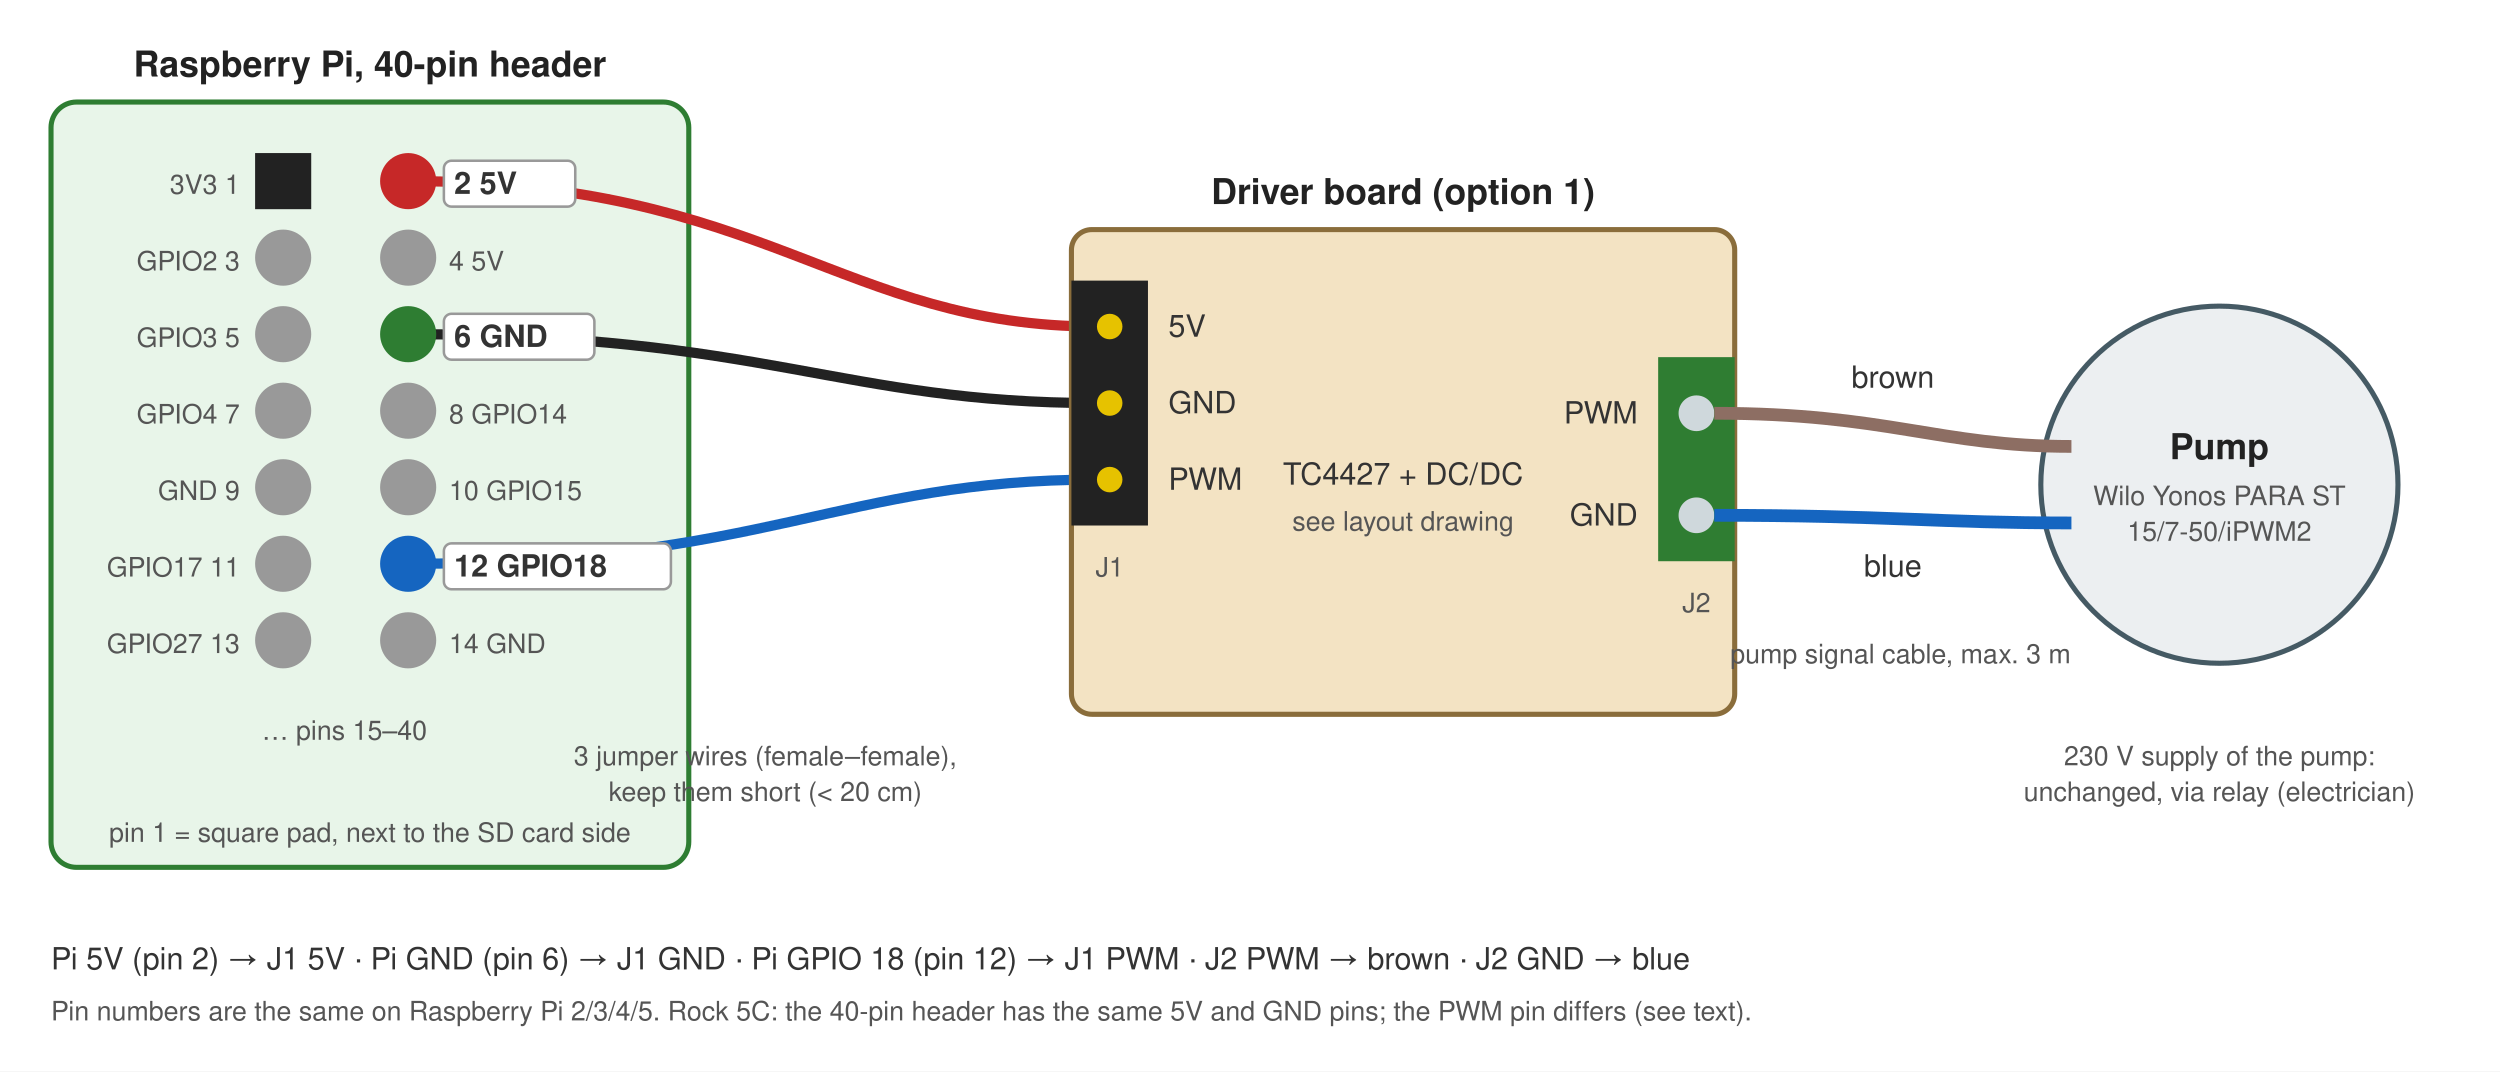
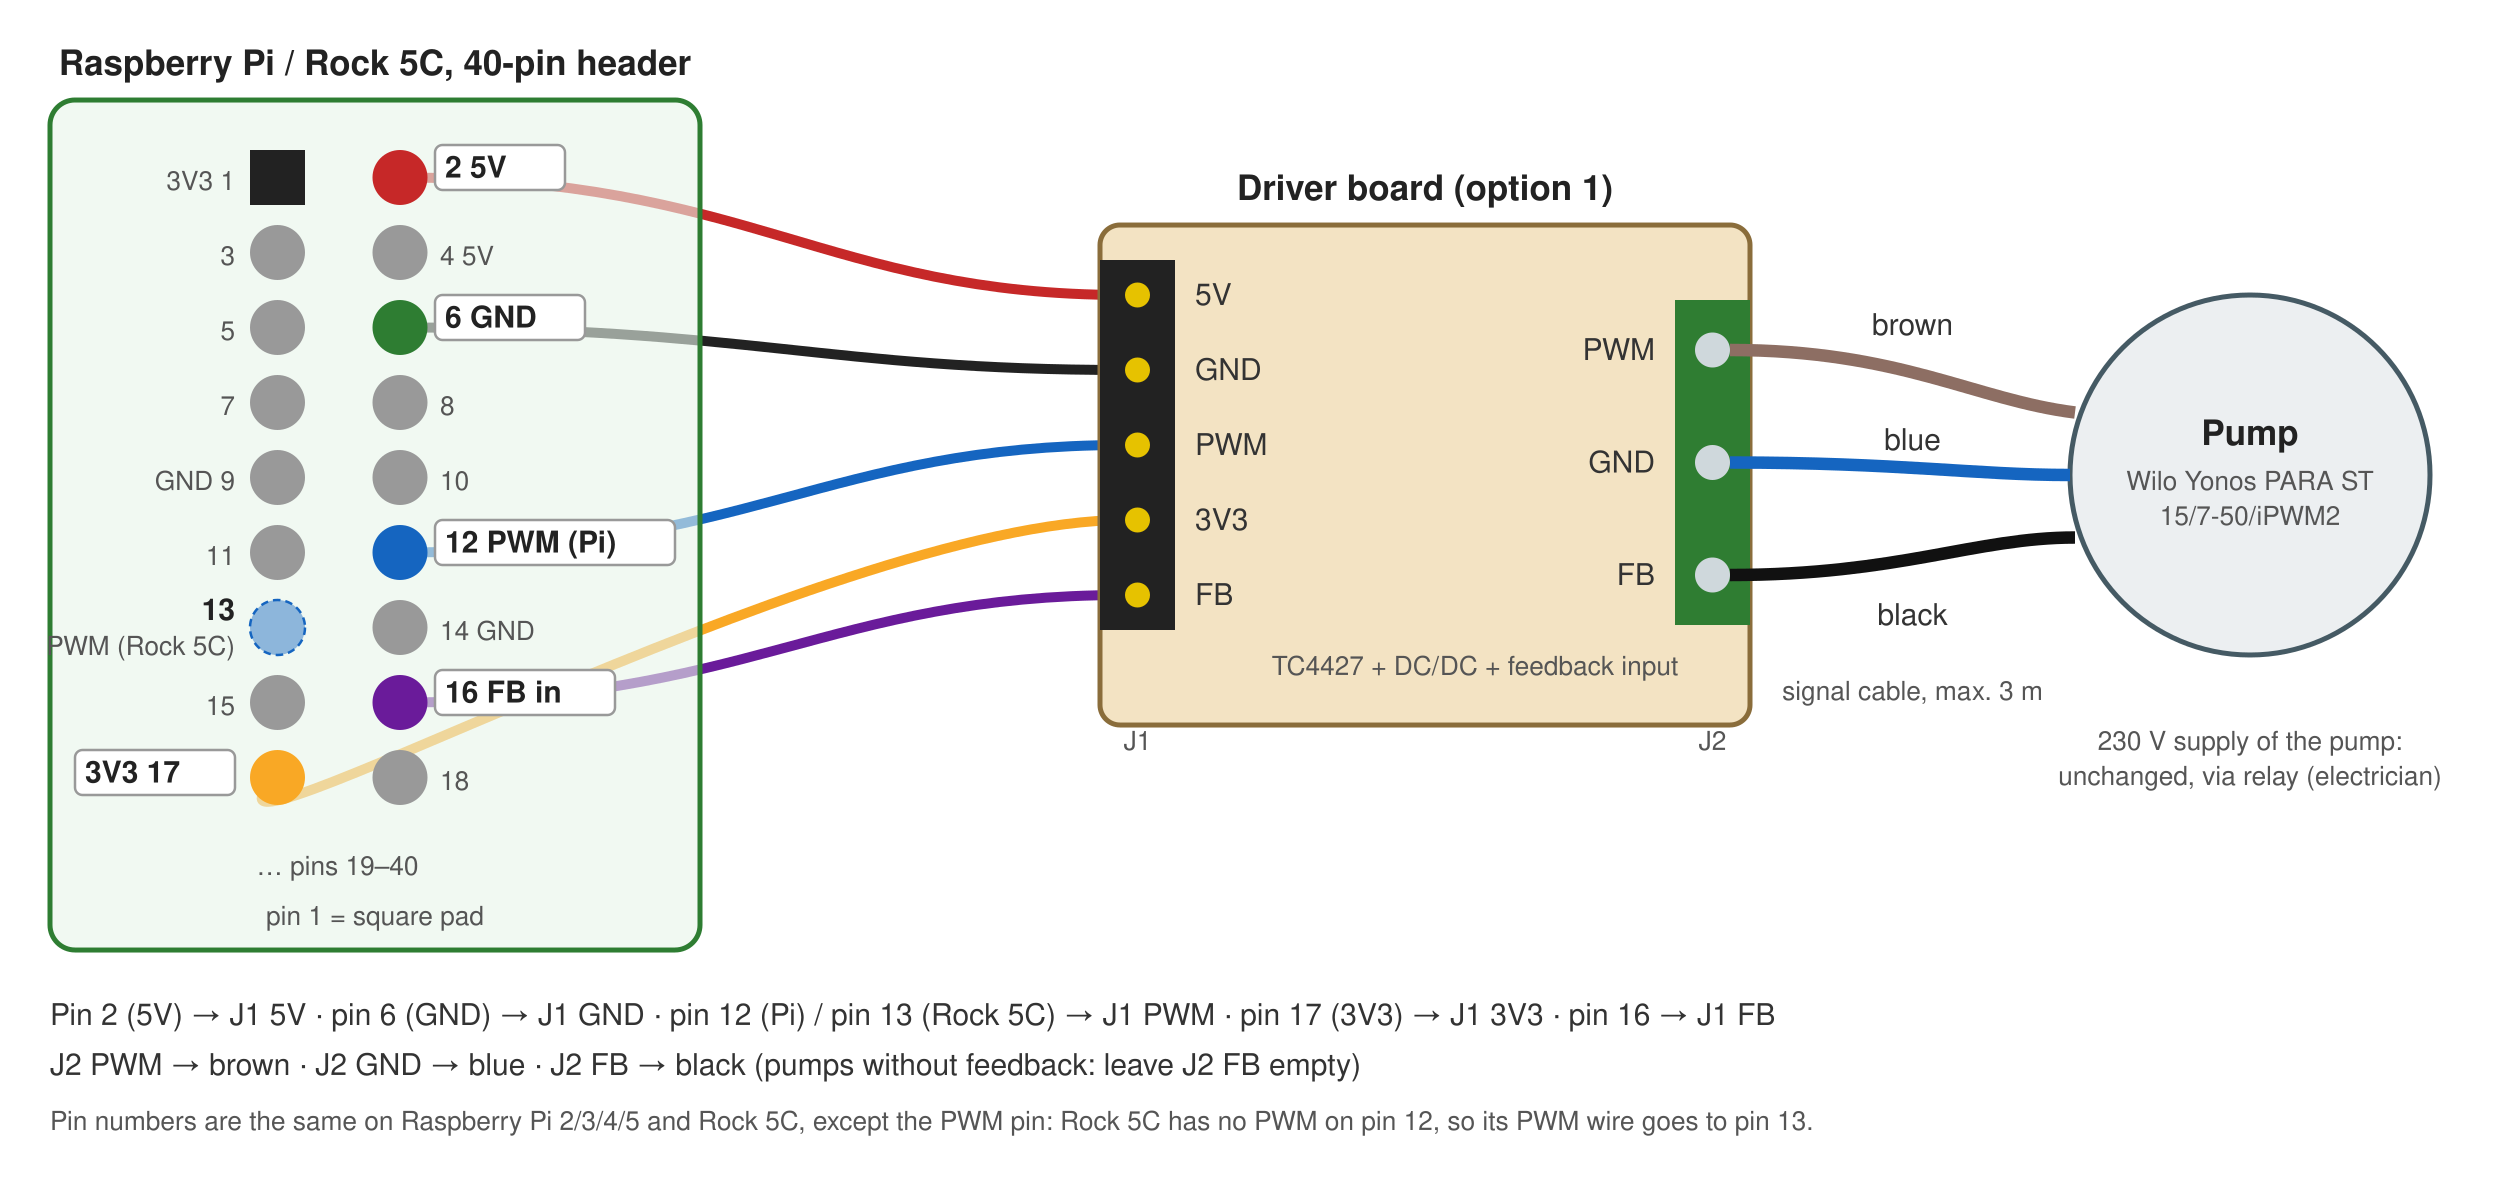
- <svg xmlns="http://www.w3.org/2000/svg" width="980" height="420" viewBox="0 0 980 420" font-family="Helvetica, Arial, sans-serif">
+ <svg xmlns="http://www.w3.org/2000/svg" width="1000" height="480" viewBox="0 0 1000 480" font-family="Helvetica, Arial, sans-serif">
  <style>
    .lbl { font-size: 14px; font-weight: bold; fill: #222; }
    .s { font-size: 12px; fill: #333; }
    .xs { font-size: 10.5px; fill: #555; }
+     .tag { font-size: 12px; font-weight: bold; fill: #222; }
  </style>
-   <rect width="980" height="420" fill="white" />
-   <rect x="20" y="40" width="250" height="300" rx="10" fill="#e8f5e9" stroke="#2e7d32" stroke-width="2" />
-   <text x="145" y="30" text-anchor="middle" class="lbl">Raspberry Pi, 40-pin header</text>
-   <text x="145" y="330" text-anchor="middle" class="xs">pin 1 = square pad, next to the SD card side</text>
-   <path d="M160 71 C 300 71, 330 128, 430 128" stroke="#c62828" stroke-width="4" fill="none" />
-   <path d="M160 131 C 300 131, 330 158, 430 158" stroke="#222" stroke-width="4" fill="none" />
-   <path d="M160 221 C 300 221, 330 188, 430 188" stroke="#1565c0" stroke-width="4" fill="none" />
-   <g font-size="11">
+   <rect width="1000" height="480" fill="white" />
+   <path d="M160 71  C 300 71,  330 118, 450 118" stroke="#c62828" stroke-width="4" fill="none" />
+   <path d="M160 131 C 300 131, 330 148, 450 148" stroke="#222" stroke-width="4" fill="none" />
+   <path d="M160 221 C 300 221, 330 178, 450 178" stroke="#1565c0" stroke-width="4" fill="none" />
+   <path d="M111 311 C 60 360, 330 208, 450 208" stroke="#f9a825" stroke-width="4" fill="none" />
+   <path d="M160 281 C 300 281, 330 238, 450 238" stroke="#6a1b9a" stroke-width="4" fill="none" />
+   <rect x="20" y="40" width="260" height="340" rx="10" fill="#e8f5e9" stroke="#2e7d32" stroke-width="2" fill-opacity="0.6" />
+   <text x="150" y="30" text-anchor="middle" class="lbl">Raspberry Pi / Rock 5C, 40-pin header</text>
+   <g>
    <rect x="100" y="60" width="22" height="22" fill="#222" />
    <text x="94" y="76" text-anchor="end" class="xs">3V3  1</text>
    <circle cx="160" cy="71" r="11" fill="#c62828" />
-     <rect x="174" y="63" width="51.5" height="18" rx="3" fill="white" stroke="#999" />
-     <text x="178" y="76" class="s" font-weight="bold">2  5V</text>
+     <rect x="174" y="58" width="52" height="18" rx="3" fill="white" stroke="#999" />
+     <text x="178" y="71" class="tag">2  5V</text>
    <circle cx="111" cy="101" r="11" fill="#999" />
-     <text x="94" y="106" text-anchor="end" class="xs">GPIO2  3</text>
+     <text x="94" y="106" text-anchor="end" class="xs">3</text>
    <circle cx="160" cy="101" r="11" fill="#999" />
    <text x="176" y="106" class="xs">4  5V</text>
    <circle cx="111" cy="131" r="11" fill="#999" />
-     <text x="94" y="136" text-anchor="end" class="xs">GPIO3  5</text>
+     <text x="94" y="136" text-anchor="end" class="xs">5</text>
    <circle cx="160" cy="131" r="11" fill="#2e7d32" />
-     <rect x="174" y="123" width="59.0" height="18" rx="3" fill="white" stroke="#999" />
-     <text x="178" y="136" class="s" font-weight="bold">6  GND</text>
+     <rect x="174" y="118" width="60" height="18" rx="3" fill="white" stroke="#999" />
+     <text x="178" y="131" class="tag">6  GND</text>
    <circle cx="111" cy="161" r="11" fill="#999" />
-     <text x="94" y="166" text-anchor="end" class="xs">GPIO4  7</text>
+     <text x="94" y="166" text-anchor="end" class="xs">7</text>
    <circle cx="160" cy="161" r="11" fill="#999" />
-     <text x="176" y="166" class="xs">8  GPIO14</text>
+     <text x="176" y="166" class="xs">8</text>
    <circle cx="111" cy="191" r="11" fill="#999" />
    <text x="94" y="196" text-anchor="end" class="xs">GND  9</text>
    <circle cx="160" cy="191" r="11" fill="#999" />
-     <text x="176" y="196" class="xs">10  GPIO15</text>
+     <text x="176" y="196" class="xs">10</text>
    <circle cx="111" cy="221" r="11" fill="#999" />
-     <text x="94" y="226" text-anchor="end" class="xs">GPIO17  11</text>
+     <text x="94" y="226" text-anchor="end" class="xs">11</text>
    <circle cx="160" cy="221" r="11" fill="#1565c0" />
-     <rect x="174" y="213" width="89.0" height="18" rx="3" fill="white" stroke="#999" />
-     <text x="178" y="226" class="s" font-weight="bold">12  GPIO18</text>
-     <circle cx="111" cy="251" r="11" fill="#999" />
-     <text x="94" y="256" text-anchor="end" class="xs">GPIO27  13</text>
+     <rect x="174" y="208" width="96" height="18" rx="3" fill="white" stroke="#999" />
+     <text x="178" y="221" class="tag">12  PWM (Pi)</text>
+     <circle cx="111" cy="251" r="11" fill="#1565c0" fill-opacity="0.45" stroke="#1565c0" stroke-dasharray="3 2" />
+     <text x="94" y="248" text-anchor="end" class="tag" fill="#1565c0">13</text>
+     <text x="94" y="262" text-anchor="end" class="xs" fill="#1565c0">PWM (Rock 5C)</text>
    <circle cx="160" cy="251" r="11" fill="#999" />
    <text x="176" y="256" class="xs">14  GND</text>
-     <text x="135" y="290" text-anchor="middle" class="xs">… pins 15–40</text>
+     <circle cx="111" cy="281" r="11" fill="#999" />
+     <text x="94" y="286" text-anchor="end" class="xs">15</text>
+     <circle cx="160" cy="281" r="11" fill="#6a1b9a" />
+     <rect x="174" y="268" width="72" height="18" rx="3" fill="white" stroke="#999" />
+     <text x="178" y="281" class="tag">16  FB in</text>
+     <circle cx="111" cy="311" r="11" fill="#f9a825" />
+     <rect x="30" y="300" width="64" height="18" rx="3" fill="white" stroke="#999" />
+     <text x="34" y="313" class="tag">3V3  17</text>
+     <circle cx="160" cy="311" r="11" fill="#999" />
+     <text x="176" y="316" class="xs">18</text>
+     <text x="135" y="350" text-anchor="middle" class="xs">… pins 19–40</text>
+     <text x="150" y="370" text-anchor="middle" class="xs">pin 1 = square pad</text>
  </g>
-   <rect x="420" y="90" width="260" height="190" rx="8" fill="#f3e3c3" stroke="#8a6d3b" stroke-width="2" />
-   <text x="550" y="80" text-anchor="middle" class="lbl">Driver board (option 1)</text>
-   <text x="550" y="190" text-anchor="middle" class="s">TC4427 + DC/DC</text>
-   <text x="550" y="208" text-anchor="middle" class="xs">see layout drawing</text>
-   <rect x="420" y="110" width="30" height="96" fill="#222" />
-   <text x="458" y="132" class="s">5V</text>
-   <text x="458" y="162" class="s">GND</text>
-   <text x="458" y="192" class="s">PWM</text>
-   <text x="435" y="226" text-anchor="middle" class="xs">J1</text>
-   <circle cx="435" cy="128" r="5" fill="#e6c200" />
-   <circle cx="435" cy="158" r="5" fill="#e6c200" />
-   <circle cx="435" cy="188" r="5" fill="#e6c200" />
-   <rect x="650" y="140" width="30" height="80" fill="#2f7d32" />
-   <text x="642" y="166" text-anchor="end" class="s">PWM</text>
-   <text x="642" y="206" text-anchor="end" class="s">GND</text>
-   <text x="665" y="240" text-anchor="middle" class="xs">J2</text>
-   <circle cx="665" cy="162" r="7" fill="#cfd8dc" />
-   <circle cx="665" cy="202" r="7" fill="#cfd8dc" />
-   <text x="300" y="300" text-anchor="middle" class="xs">3 jumper wires (female–female),</text>
-   <text x="300" y="314" text-anchor="middle" class="xs">keep them short (&lt; 20 cm)</text>
-   <circle cx="870" cy="190" r="70" fill="#eceff1" stroke="#455a64" stroke-width="2" />
-   <text x="870" y="180" text-anchor="middle" class="lbl">Pump</text>
-   <text x="870" y="198" text-anchor="middle" class="xs">Wilo Yonos PARA ST</text>
-   <text x="870" y="212" text-anchor="middle" class="xs">15/7-50/iPWM2</text>
-   <path d="M672 162 C 740 162, 760 175, 812 175" stroke="#8d6e63" stroke-width="5" fill="none" />
-   <path d="M672 202 C 740 202, 760 205, 812 205" stroke="#1565c0" stroke-width="5" fill="none" />
-   <text x="742" y="152" text-anchor="middle" class="s" fill="#6d4c41">brown</text>
-   <text x="742" y="226" text-anchor="middle" class="s" fill="#1565c0">blue</text>
-   <text x="745" y="260" text-anchor="middle" class="xs">pump signal cable, max. 3 m</text>
-   <text x="870" y="300" text-anchor="middle" class="xs">230 V supply of the pump:</text>
-   <text x="870" y="314" text-anchor="middle" class="xs">unchanged, via relay (electrician)</text>
-   <text x="20" y="380" class="s">Pi 5V (pin 2) → J1 5V   ·   Pi GND (pin 6) → J1 GND   ·   Pi GPIO 18 (pin 12) → J1 PWM   ·   J2 PWM → brown   ·   J2 GND → blue</text>
-   <text x="20" y="400" class="xs">Pin numbers are the same on Raspberry Pi 2/3/4/5. Rock 5C: the 40-pin header has the same 5V and GND pins; the PWM pin differs (see text).</text>
+   <rect x="440" y="90" width="260" height="200" rx="8" fill="#f3e3c3" stroke="#8a6d3b" stroke-width="2" />
+   <text x="570" y="80" text-anchor="middle" class="lbl">Driver board (option 1)</text>
+   <text x="590" y="270" text-anchor="middle" class="xs">TC4427 + DC/DC + feedback input</text>
+   <rect x="440" y="104" width="30" height="148" fill="#222" />
+   <g class="s">
+     <circle cx="455" cy="118" r="5" fill="#e6c200" />
+     <text x="478" y="122">5V</text>
+     <circle cx="455" cy="148" r="5" fill="#e6c200" />
+     <text x="478" y="152">GND</text>
+     <circle cx="455" cy="178" r="5" fill="#e6c200" />
+     <text x="478" y="182">PWM</text>
+     <circle cx="455" cy="208" r="5" fill="#e6c200" />
+     <text x="478" y="212">3V3</text>
+     <circle cx="455" cy="238" r="5" fill="#e6c200" />
+     <text x="478" y="242">FB</text>
+   </g>
+   <text x="455" y="300" text-anchor="middle" class="xs">J1</text>
+   <rect x="670" y="120" width="30" height="130" fill="#2f7d32" />
+   <g class="s">
+     <circle cx="685" cy="140" r="7" fill="#cfd8dc" />
+     <text x="662" y="144" text-anchor="end">PWM</text>
+     <circle cx="685" cy="185" r="7" fill="#cfd8dc" />
+     <text x="662" y="189" text-anchor="end">GND</text>
+     <circle cx="685" cy="230" r="7" fill="#cfd8dc" />
+     <text x="662" y="234" text-anchor="end">FB</text>
+   </g>
+   <text x="685" y="300" text-anchor="middle" class="xs">J2</text>
+   <circle cx="900" cy="190" r="72" fill="#eceff1" stroke="#455a64" stroke-width="2" />
+   <text x="900" y="178" text-anchor="middle" class="lbl">Pump</text>
+   <text x="900" y="196" text-anchor="middle" class="xs">Wilo Yonos PARA ST</text>
+   <text x="900" y="210" text-anchor="middle" class="xs">15/7-50/iPWM2</text>
+   <path d="M692 140 C 760 140, 790 160, 830 165" stroke="#8d6e63" stroke-width="5" fill="none" />
+   <path d="M692 185 C 760 185, 790 190, 828 190" stroke="#1565c0" stroke-width="5" fill="none" />
+   <path d="M692 230 C 760 230, 790 215, 830 215" stroke="#111" stroke-width="5" fill="none" />
+   <text x="765" y="134" text-anchor="middle" class="s" fill="#6d4c41">brown</text>
+   <text x="765" y="180" text-anchor="middle" class="s" fill="#1565c0">blue</text>
+   <text x="765" y="250" text-anchor="middle" class="s">black</text>
+   <text x="765" y="280" text-anchor="middle" class="xs">signal cable, max. 3 m</text>
+   <text x="900" y="300" text-anchor="middle" class="xs">230 V supply of the pump:</text>
+   <text x="900" y="314" text-anchor="middle" class="xs">unchanged, via relay (electrician)</text>
+   <text x="20" y="410" class="s">Pin 2 (5V) → J1 5V · pin 6 (GND) → J1 GND · pin 12 (Pi) / pin 13 (Rock 5C) → J1 PWM · pin 17 (3V3) → J1 3V3 · pin 16 → J1 FB</text>
+   <text x="20" y="430" class="s">J2 PWM → brown · J2 GND → blue · J2 FB → black (pumps without feedback: leave J2 FB empty)</text>
+   <text x="20" y="452" class="xs">Pin numbers are the same on Raspberry Pi 2/3/4/5 and Rock 5C, except the PWM pin: Rock 5C has no PWM on pin 12, so its PWM wire goes to pin 13.</text>
</svg>
